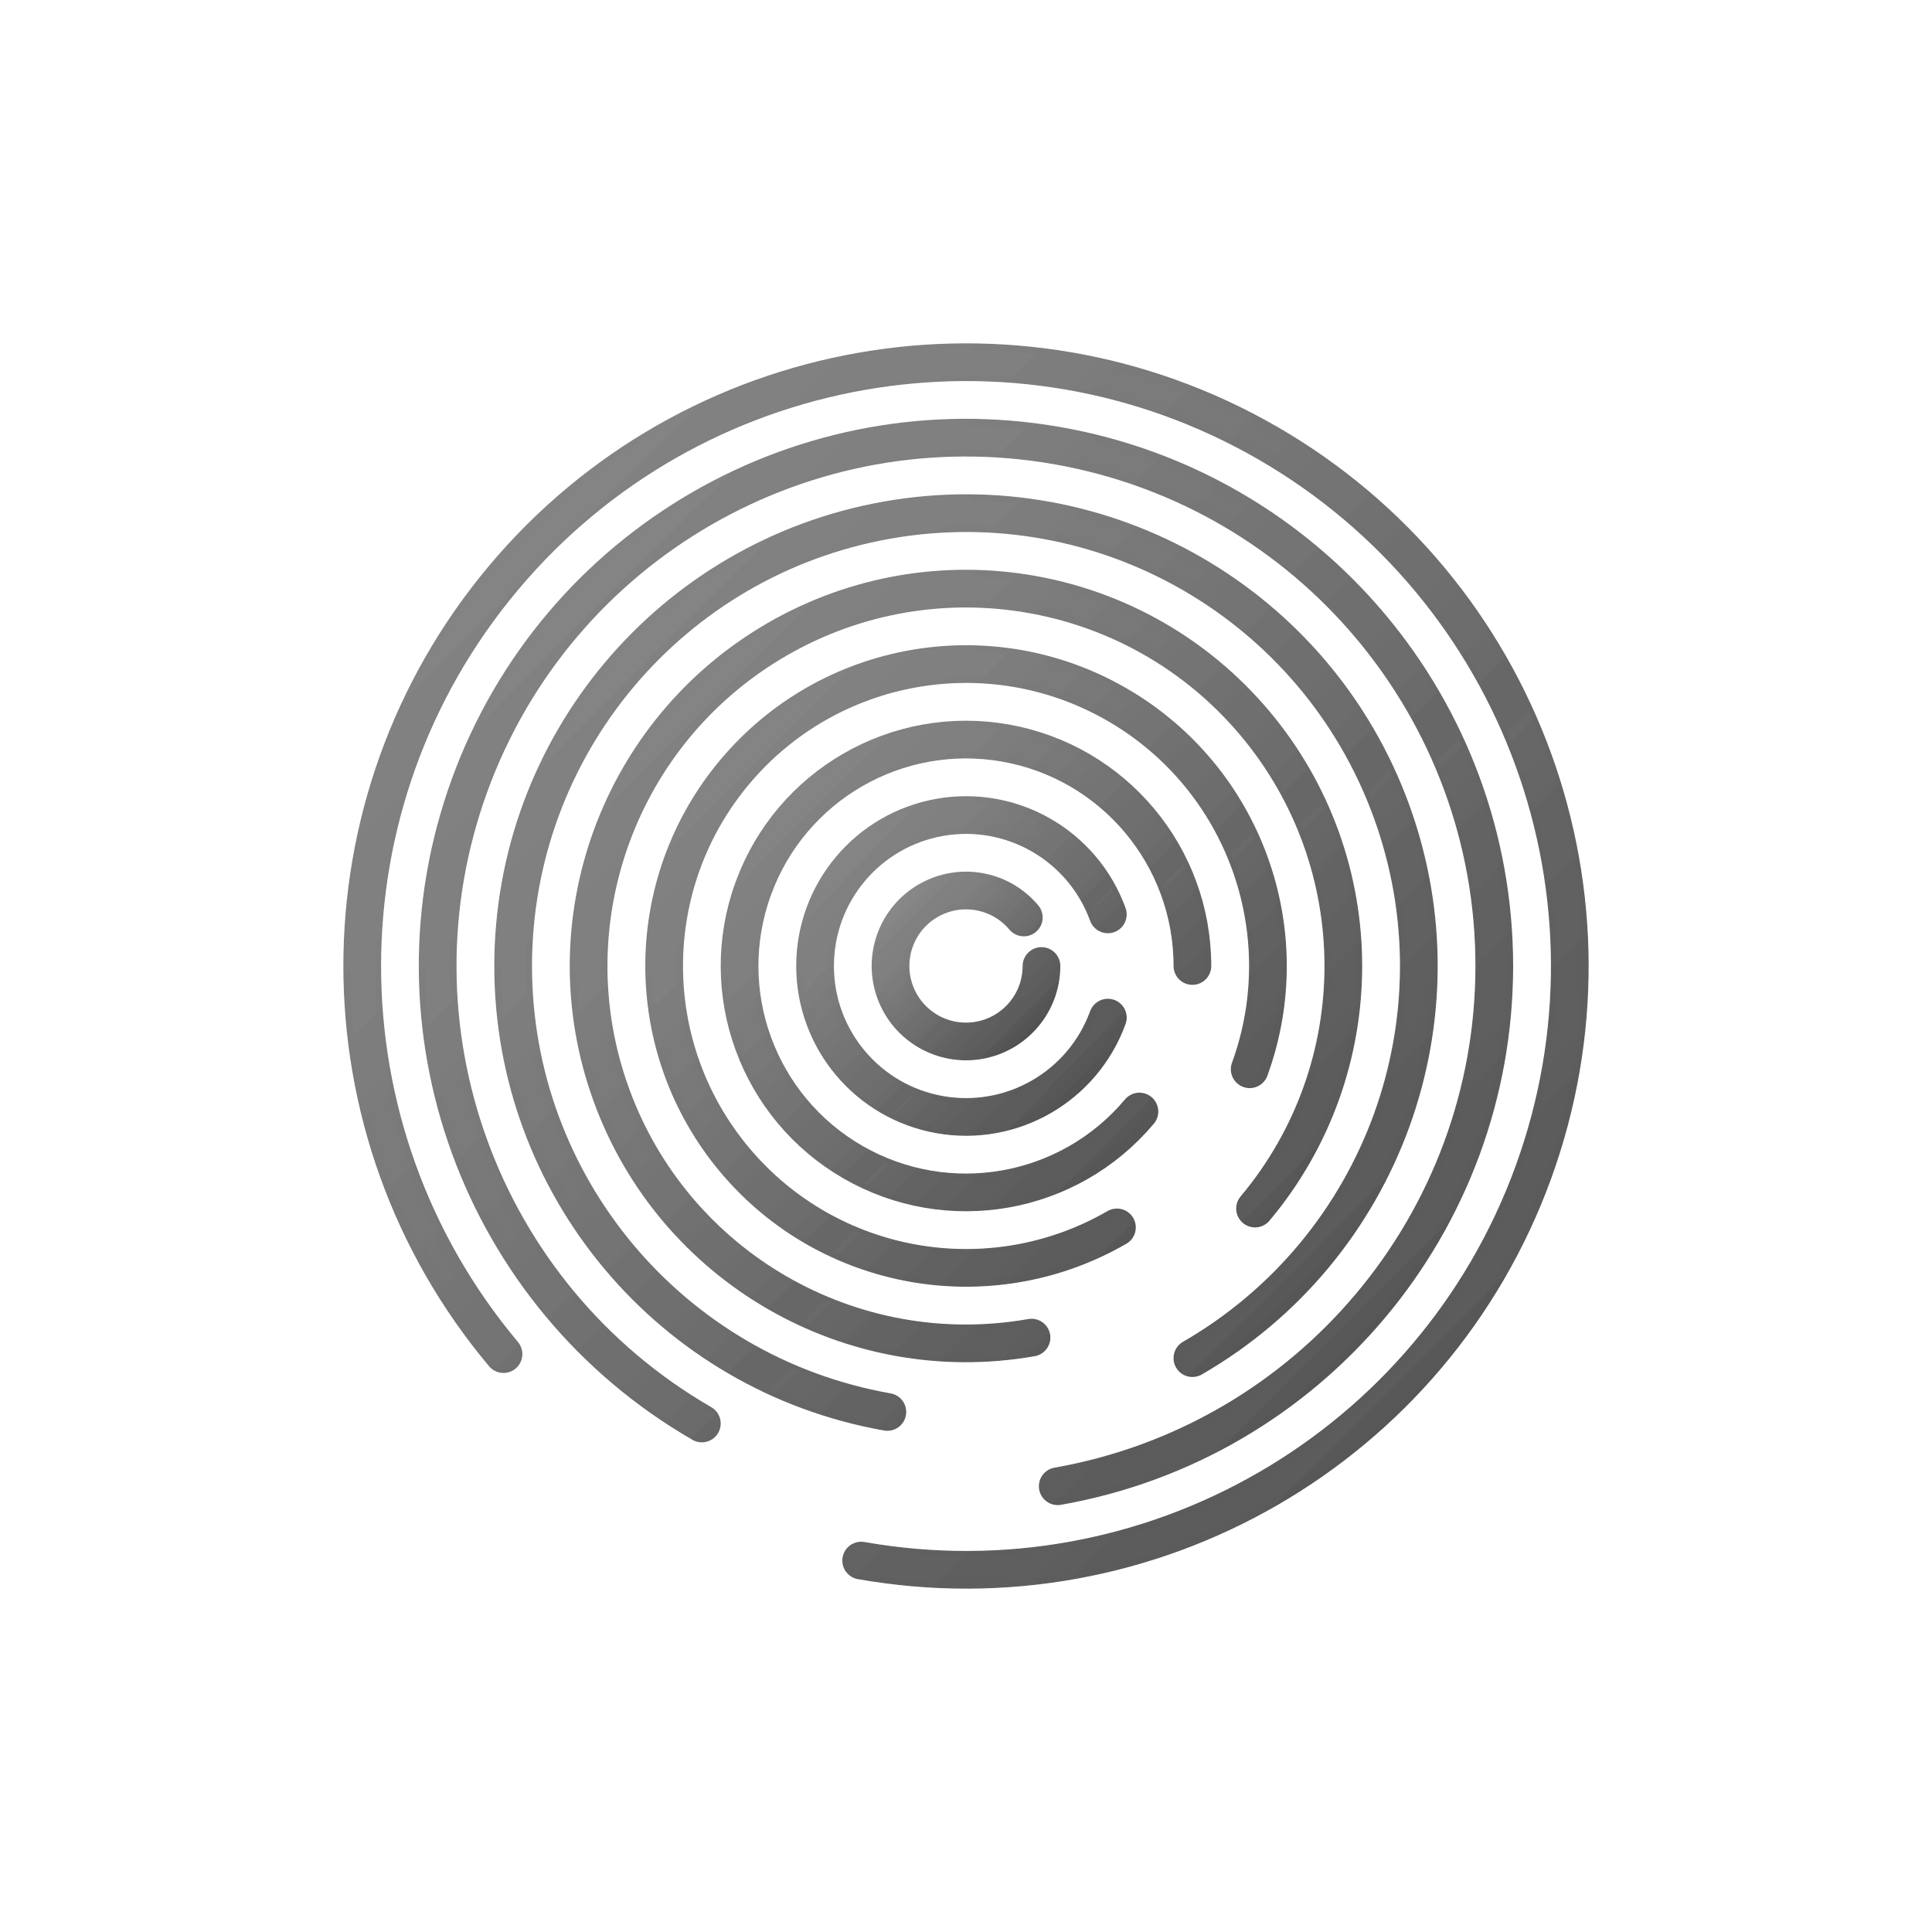
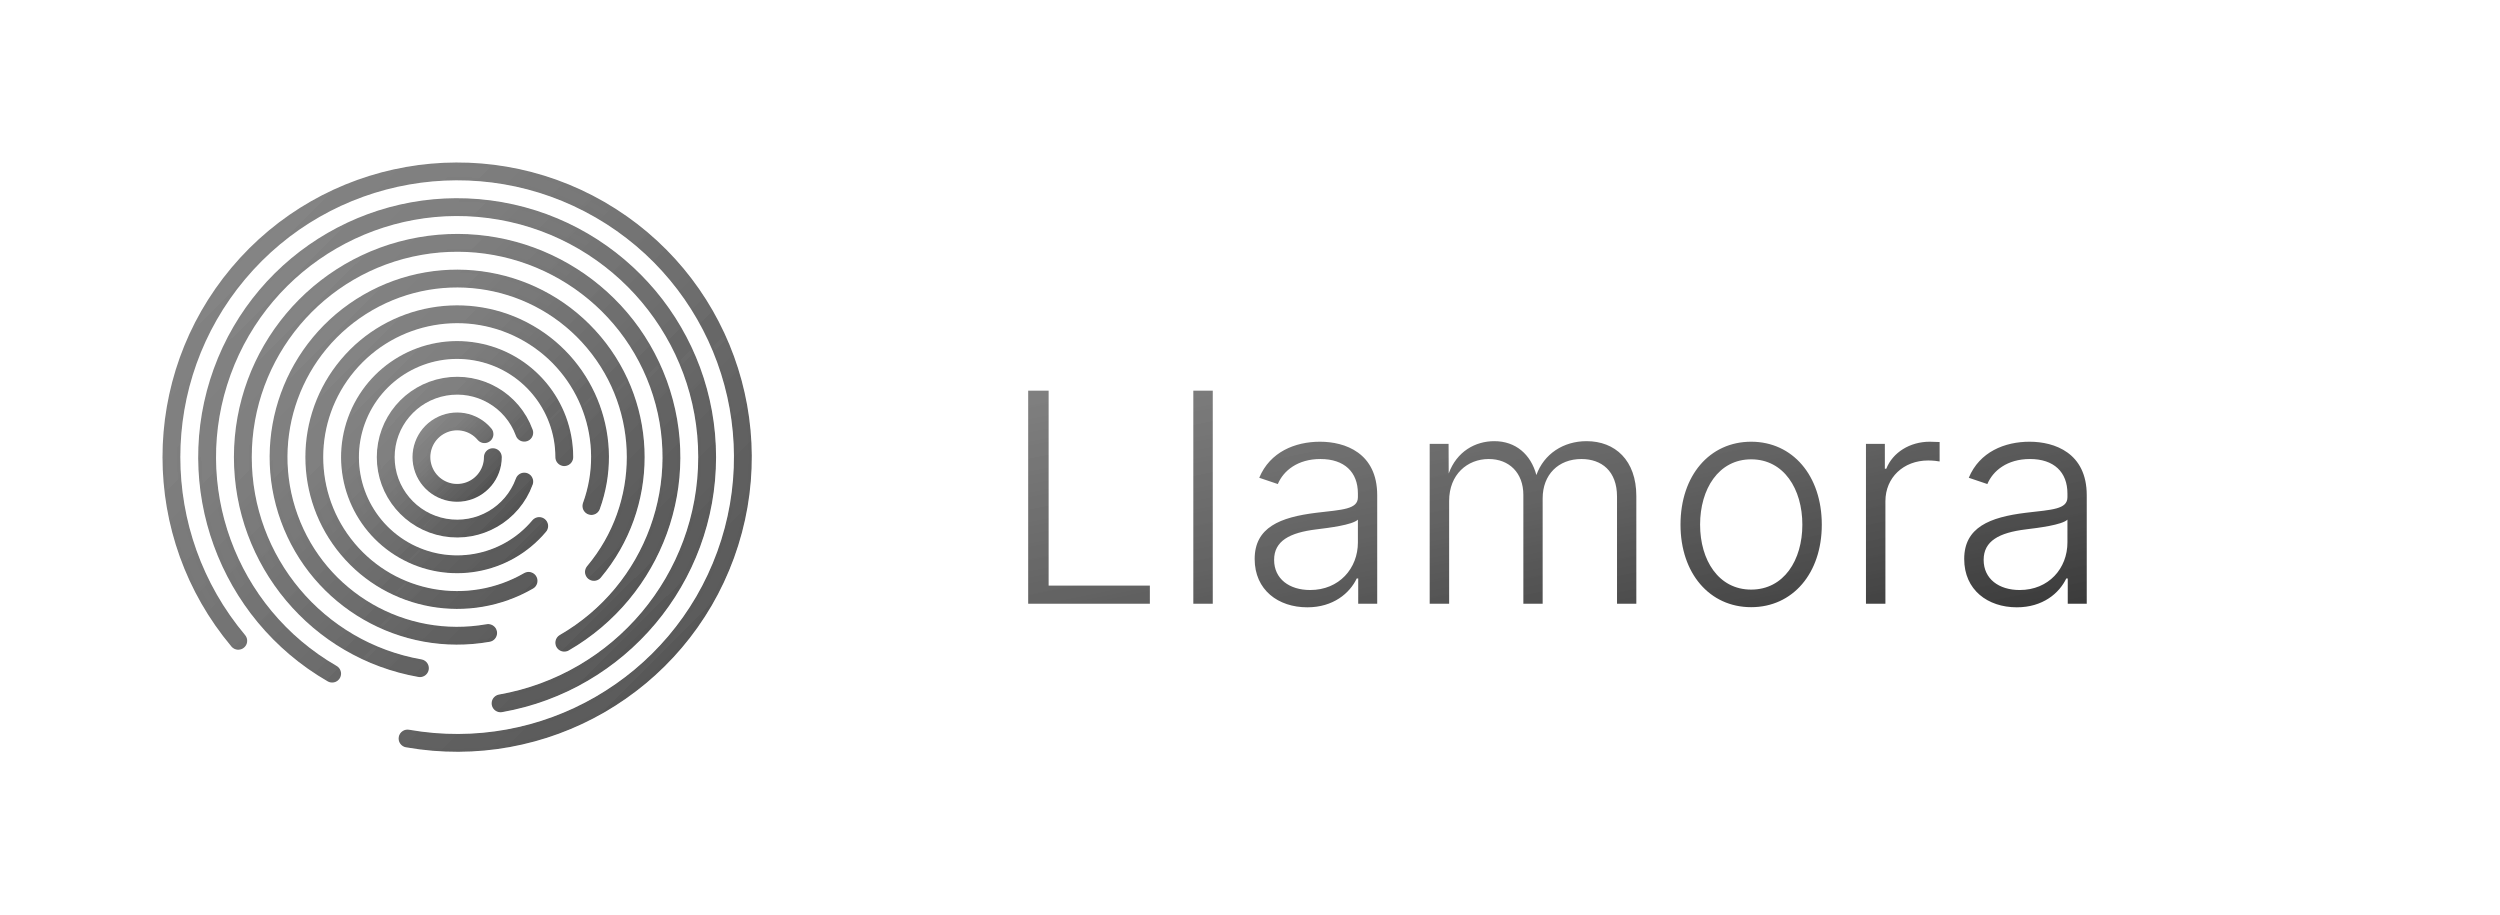
- <svg xmlns="http://www.w3.org/2000/svg" width="512" height="512" viewBox="0 0 512 512">
+ <svg xmlns="http://www.w3.org/2000/svg" width="1400" height="512" viewBox="0 0 1400 512" role="img" aria-labelledby="logoTitle">
  <defs>
    <linearGradient id="inkBaseNeutral" x1="0" y1="0" x2="1" y2="1">
      <stop offset="0%" stop-color="#727272" stop-opacity="0.9" />
      <stop offset="50%" stop-color="#5a5a5a" stop-opacity="0.95" />
      <stop offset="100%" stop-color="#3a3a3a" stop-opacity="1" />
    </linearGradient>
    <filter id="softLift" x="-20%" y="-20%" width="140%" height="140%">
      <feGaussianBlur in="SourceAlpha" stdDeviation="1.4" result="blur" />
      <feColorMatrix in="blur" type="matrix" values="0 0 0 0 1                 0 0 0 0 1                 0 0 0 0 1                 0 0 0 0.12 0" result="glow" />
      <feMerge>
        <feMergeNode in="glow" />
        <feMergeNode in="SourceGraphic" />
      </feMerge>
    </filter>
  </defs>
  <g filter="url(#softLift)">
    <g stroke="url(#inkBaseNeutral)" stroke-width="10" fill="none" stroke-linecap="round" opacity="0.92">
      <path d="M 276.00 256.00 A 20.00 20.00 0 1 1 271.32 243.14" />
      <path d="M 293.59 269.68 A 40.00 40.00 0 1 1 293.59 242.32" />
      <path d="M 301.96 294.57 A 60.00 60.00 0 1 1 316.00 256.00" />
      <path d="M 296.00 325.28 A 80.00 80.00 0 1 1 331.18 283.36" />
      <path d="M 273.36 354.48 A 100.00 100.00 0 1 1 332.60 320.28" />
      <path d="M 235.16 374.18 A 120.00 120.00 0 1 1 316.00 359.92" />
      <path d="M 186.00 377.24 A 140.00 140.00 0 1 1 280.31 393.87" />
      <path d="M 133.43 358.85 A 160.00 160.00 0 1 1 228.22 413.57" />
    </g>
  </g>
+   <text x="560" y="280" font-family="system-ui, -apple-system, BlinkMacSystemFont, 'Segoe UI', sans-serif" font-size="164" font-weight="300" letter-spacing="2" dominant-baseline="middle" alignment-baseline="middle" text-anchor="start" fill="url(#inkBaseNeutral)">
+     Llamora
+   </text>
</svg>
